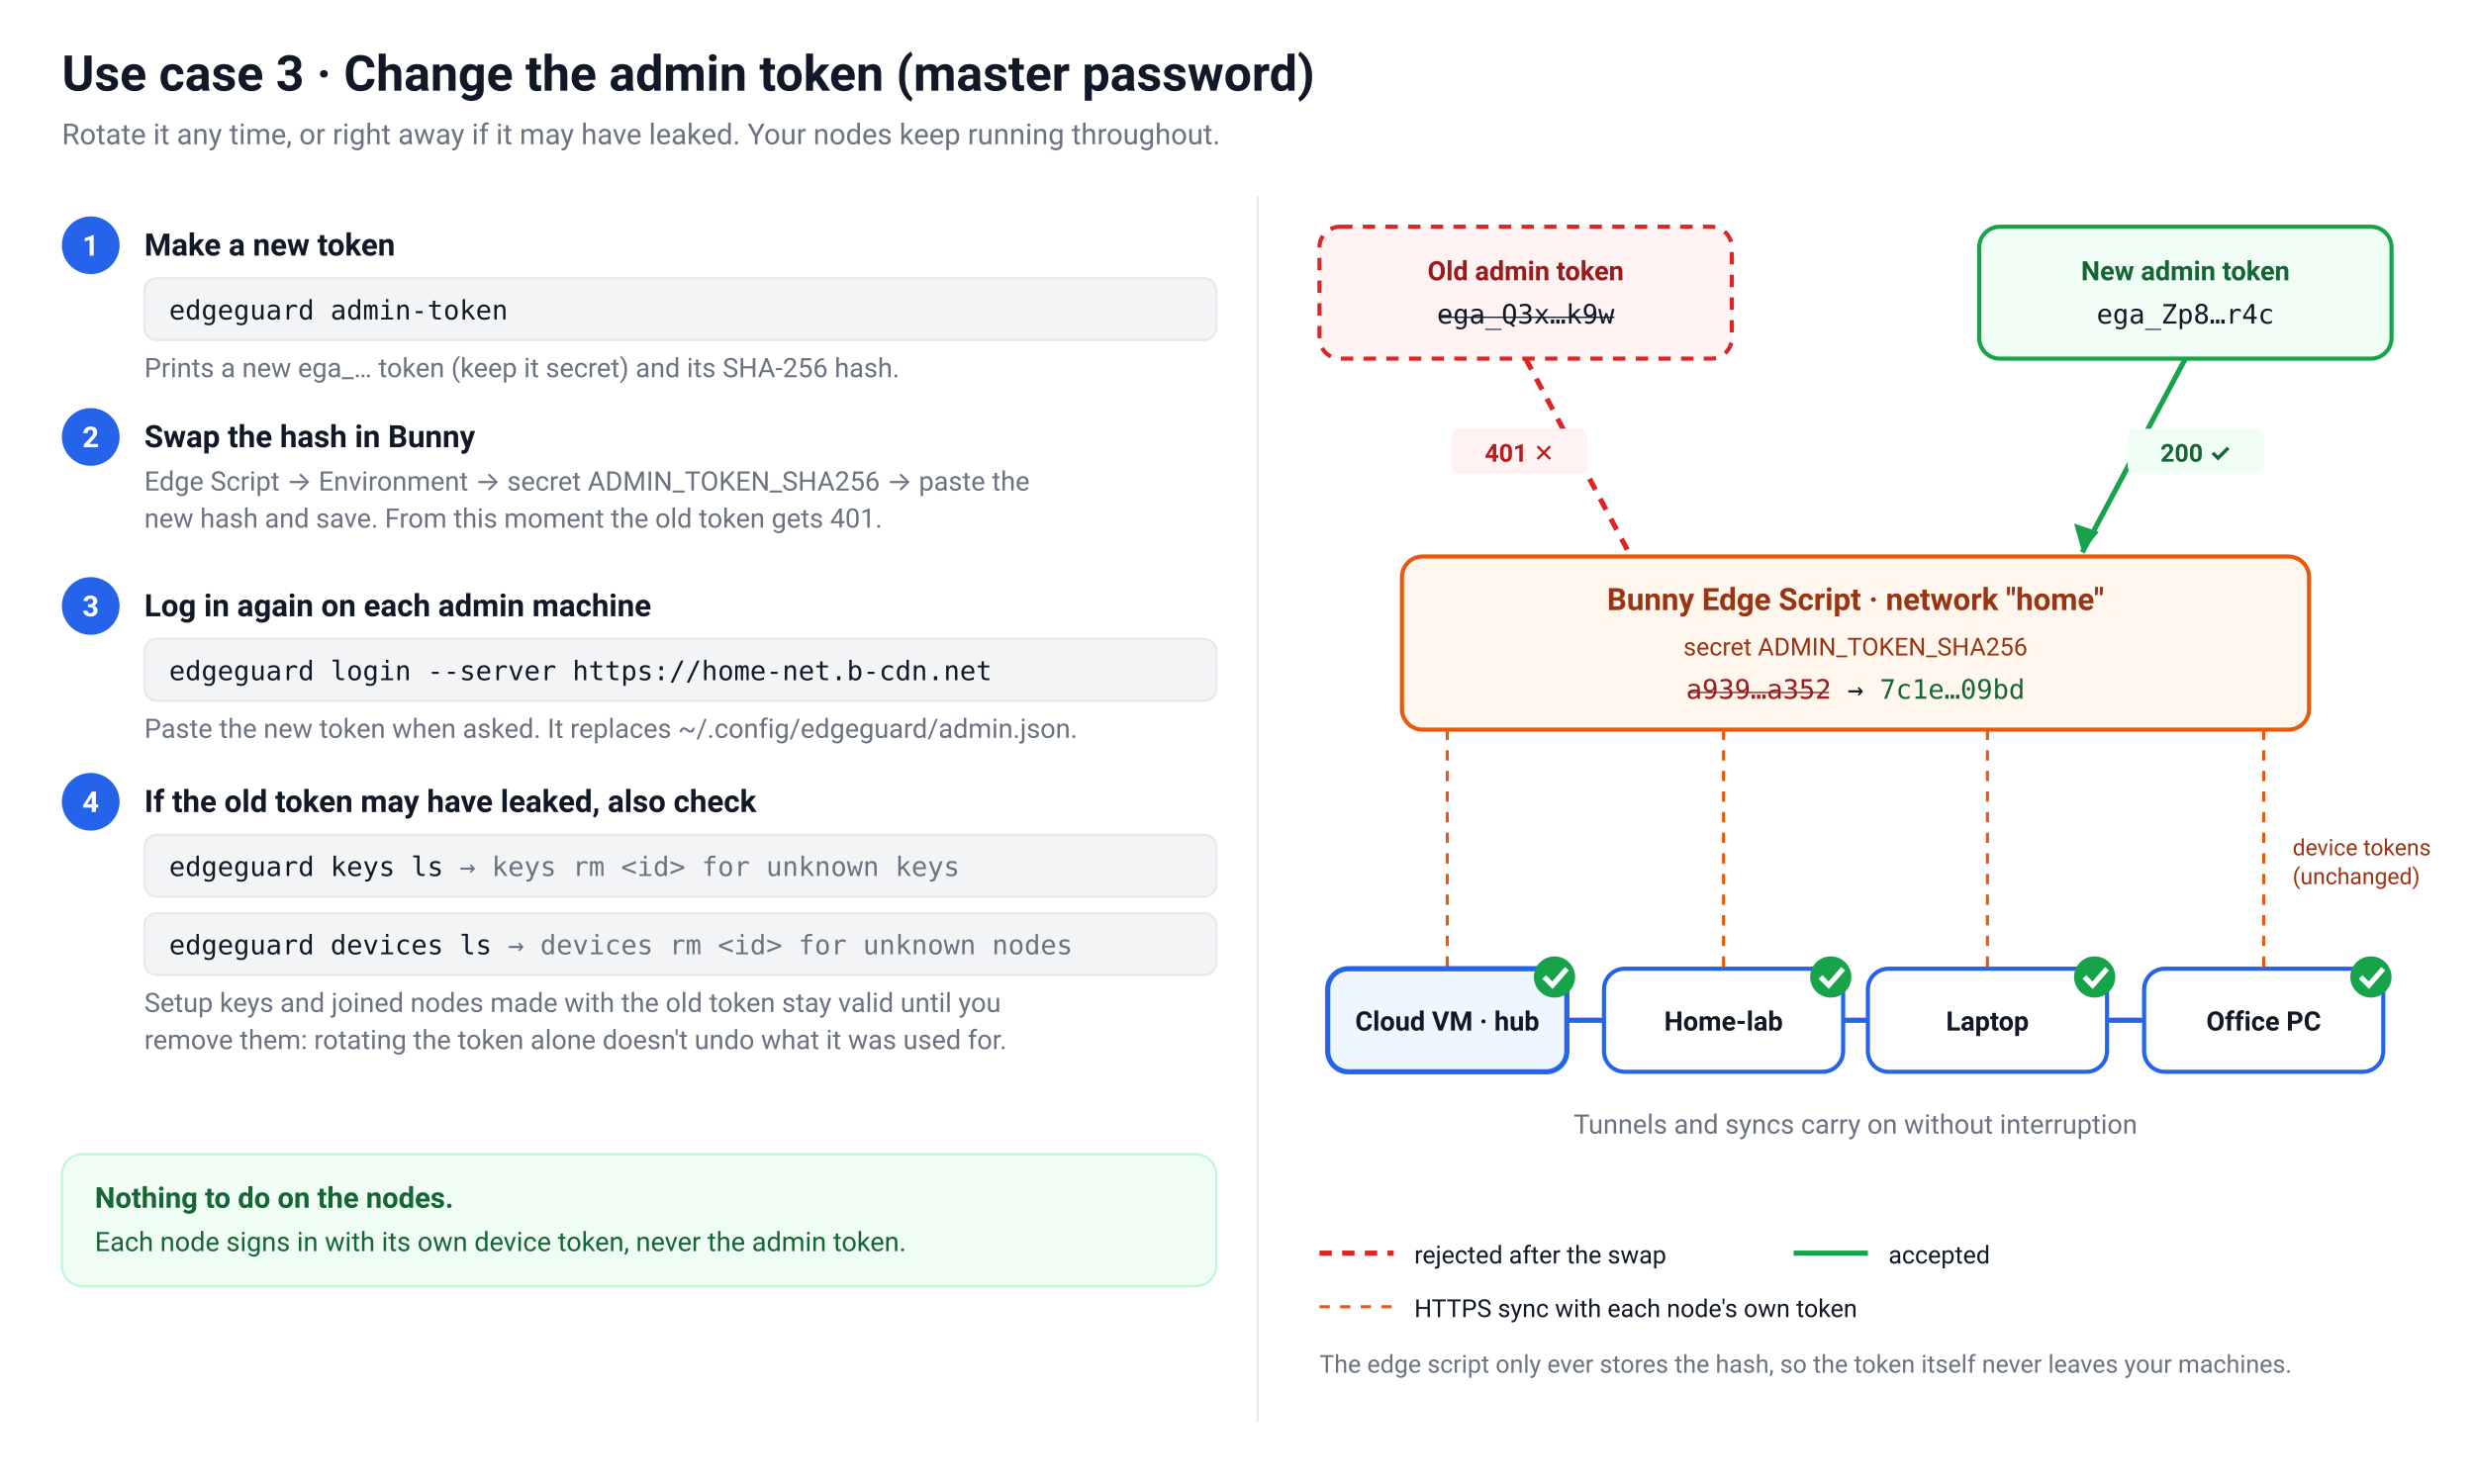
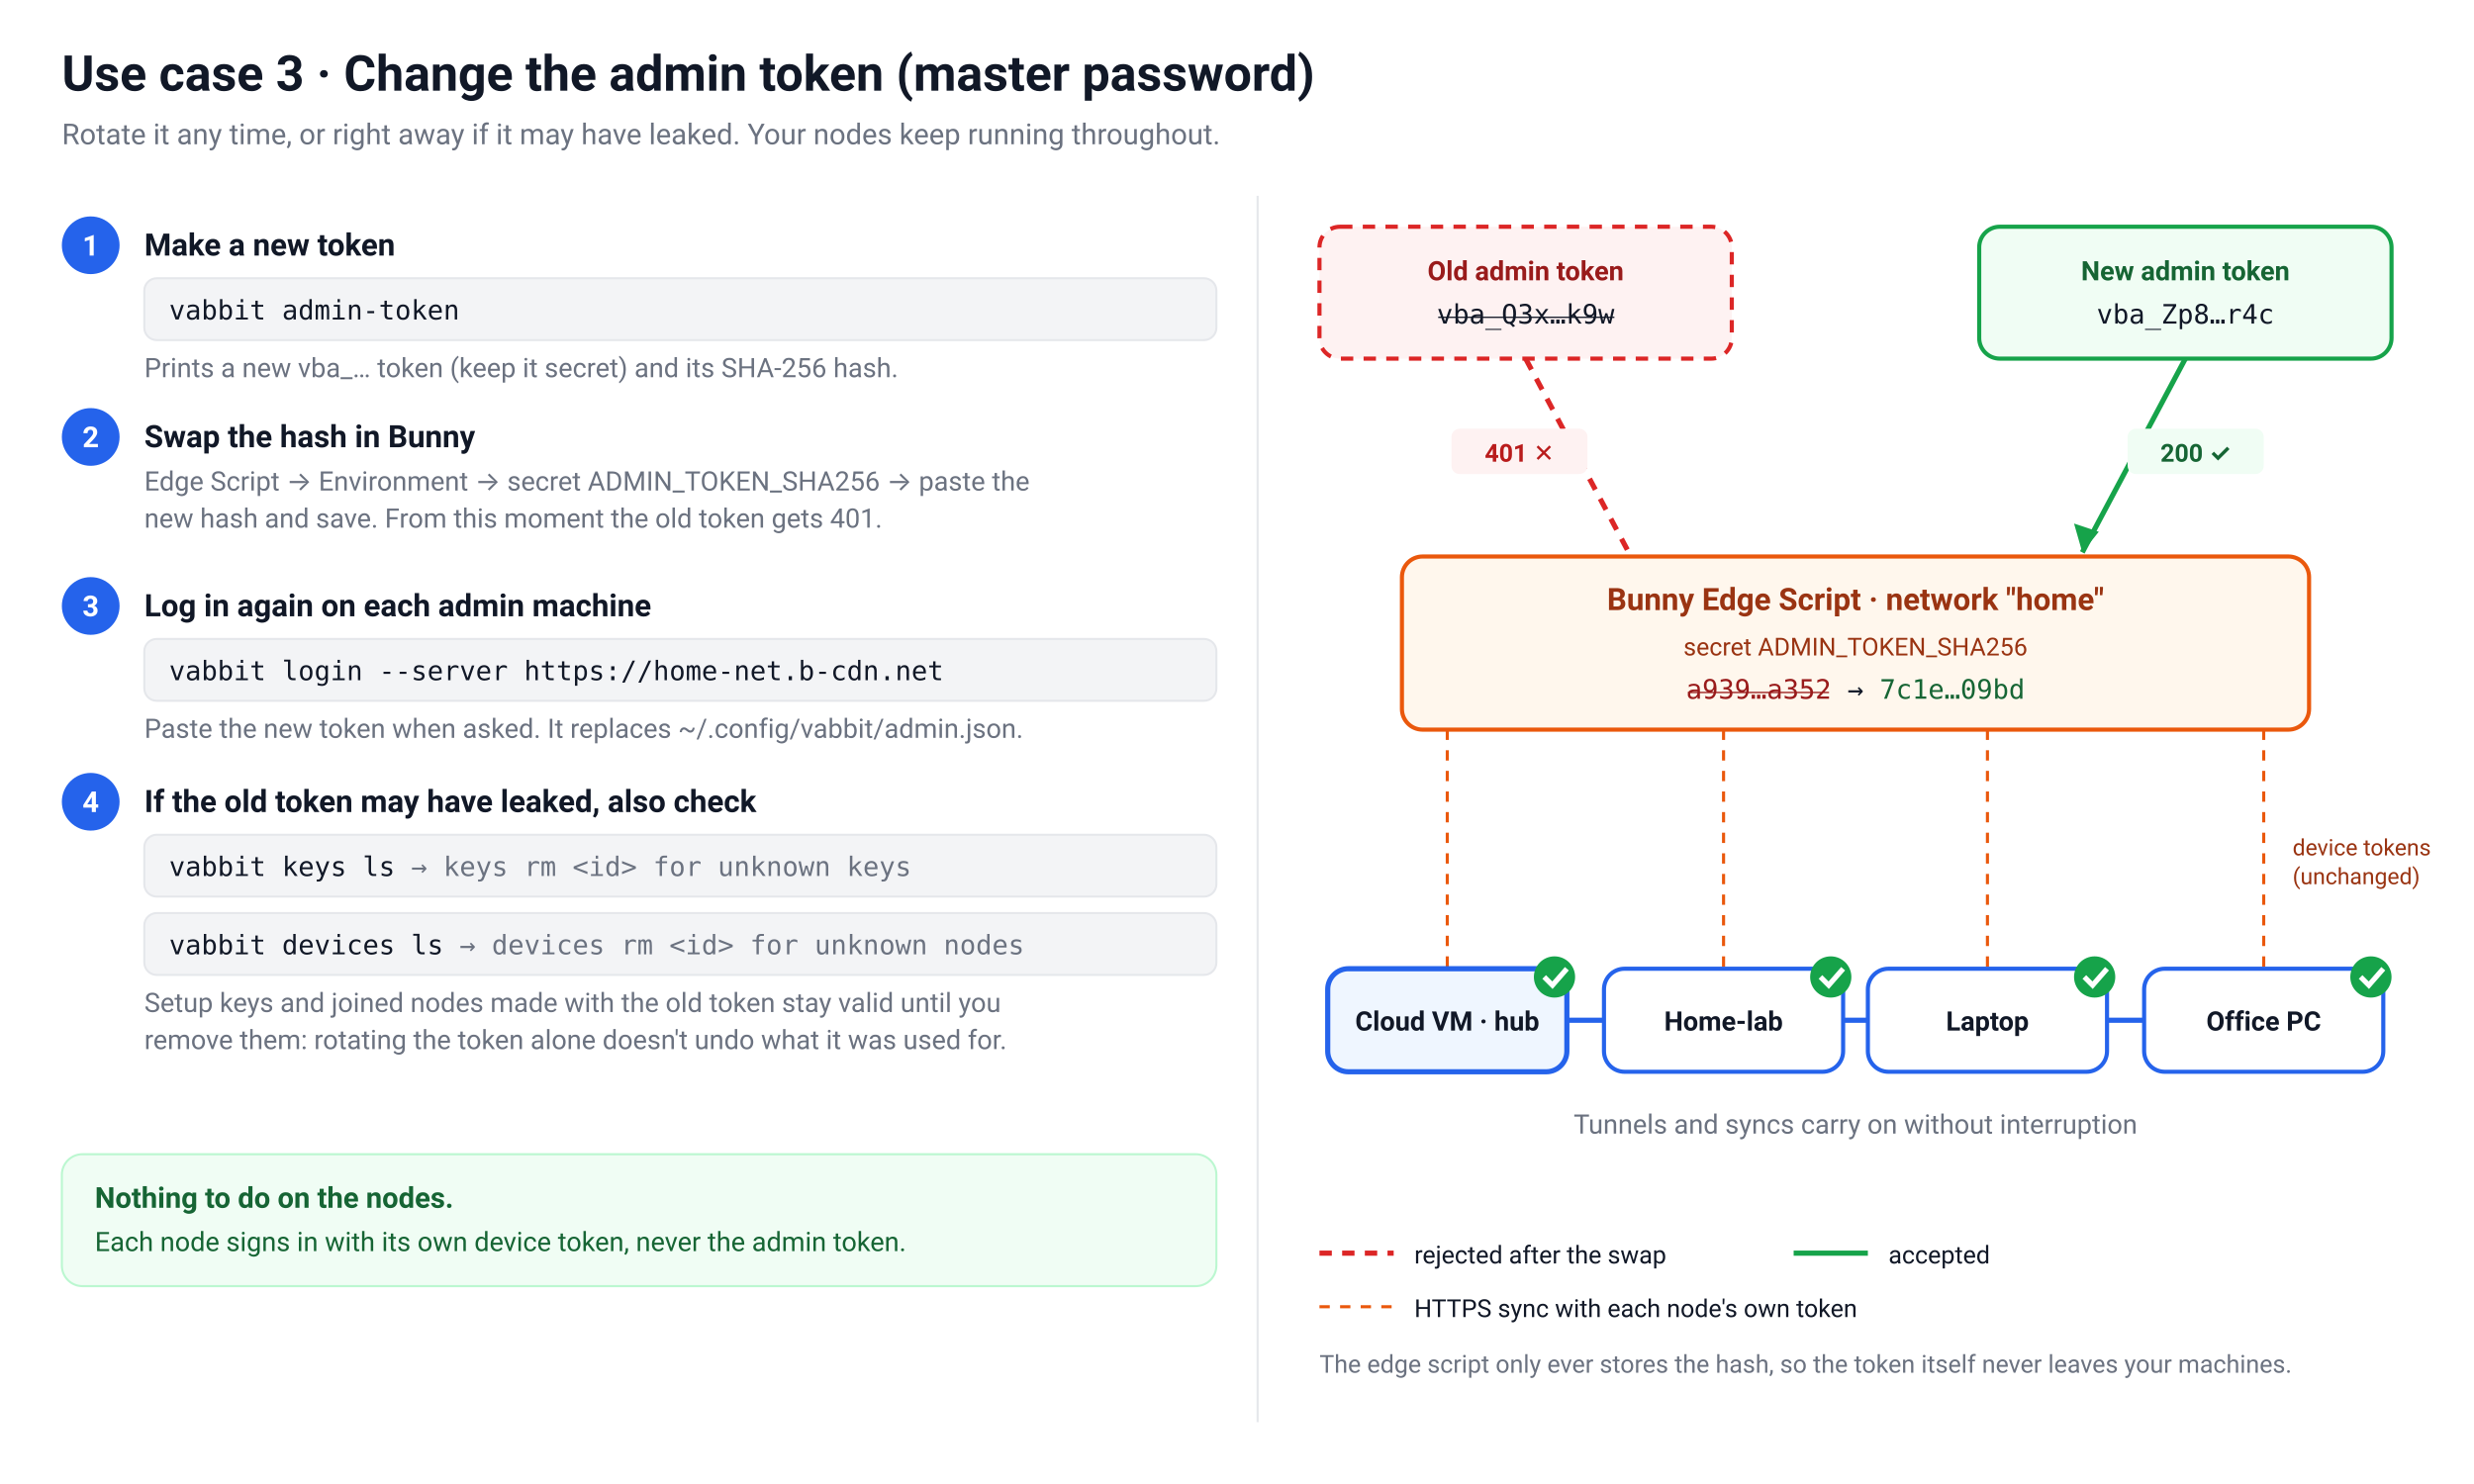
<svg xmlns="http://www.w3.org/2000/svg" viewBox="0 0 1200 720" width="1200" height="720" font-family="system-ui, -apple-system, 'Segoe UI', Roboto, sans-serif">
  <style>
    .t { fill: #111827; }
    .m { fill: #6b7280; }
    .code { white-space: pre; font-family: ui-monospace, 'SF Mono', Menlo, Consolas, monospace; font-size: 13px; fill: #111827; }
    .codebox { fill: #f3f4f6; stroke: #e5e7eb; }
    .num { fill: #2563eb; }
    .numtxt { fill: #ffffff; font-weight: 700; font-size: 14px; }
    .step { font-size: 15px; font-weight: 600; fill: #111827; }
    .node { fill: #ffffff; stroke: #2563eb; stroke-width: 2; }
    .hub { fill: #eff6ff; stroke: #2563eb; stroke-width: 2.5; }
    .wg { stroke: #2563eb; stroke-width: 2.5; fill: none; }
    .sync { stroke: #ea580c; stroke-width: 1.5; stroke-dasharray: 5 5; fill: none; }
    .ok { stroke: #16a34a; stroke-width: 2.5; fill: none; }
    .bad { stroke: #dc2626; stroke-width: 2.5; stroke-dasharray: 6 5; fill: none; }
  </style>
  <rect width="1200" height="720" fill="#ffffff" />
  <text x="30" y="44" font-size="24" font-weight="700" class="t">Use case 3 · Change the admin token (master password)</text>
  <text x="30" y="70" font-size="14" class="m">Rotate it any time, or right away if it may have leaked. Your nodes keep running throughout.</text>
  <g transform="translate(30,105)">
    <circle cx="14" cy="14" r="14" class="num" />
    <text x="14" y="19" text-anchor="middle" class="numtxt">1</text>
    <text x="40" y="19" class="step">Make a new token</text>
    <rect x="40" y="30" width="520" height="30" rx="6" class="codebox" />
-     <text x="52" y="50" class="code">edgeguard admin-token</text>
-     <text x="40" y="78" font-size="13" class="m">Prints a new ega_… token (keep it secret) and its SHA-256 hash.</text>
+     <text x="52" y="50" class="code">vabbit admin-token</text>
+     <text x="40" y="78" font-size="13" class="m">Prints a new vba_… token (keep it secret) and its SHA-256 hash.</text>
  </g>
  <g transform="translate(30,198)">
    <circle cx="14" cy="14" r="14" class="num" />
    <text x="14" y="19" text-anchor="middle" class="numtxt">2</text>
    <text x="40" y="19" class="step">Swap the hash in Bunny</text>
    <text x="40" y="40" font-size="13" class="m">Edge Script → Environment → secret ADMIN_TOKEN_SHA256 → paste the</text>
    <text x="40" y="58" font-size="13" class="m">new hash and save. From this moment the old token gets 401.</text>
  </g>
  <g transform="translate(30,280)">
    <circle cx="14" cy="14" r="14" class="num" />
    <text x="14" y="19" text-anchor="middle" class="numtxt">3</text>
    <text x="40" y="19" class="step">Log in again on each admin machine</text>
    <rect x="40" y="30" width="520" height="30" rx="6" class="codebox" />
-     <text x="52" y="50" class="code">edgeguard login --server https://home-net.b-cdn.net</text>
-     <text x="40" y="78" font-size="13" class="m">Paste the new token when asked. It replaces ~/.config/edgeguard/admin.json.</text>
+     <text x="52" y="50" class="code">vabbit login --server https://home-net.b-cdn.net</text>
+     <text x="40" y="78" font-size="13" class="m">Paste the new token when asked. It replaces ~/.config/vabbit/admin.json.</text>
  </g>
  <g transform="translate(30,375)">
    <circle cx="14" cy="14" r="14" class="num" />
    <text x="14" y="19" text-anchor="middle" class="numtxt">4</text>
    <text x="40" y="19" class="step">If the old token may have leaked, also check</text>
    <rect x="40" y="30" width="520" height="30" rx="6" class="codebox" />
-     <text x="52" y="50" class="code">edgeguard keys ls        <tspan class="m">→ keys rm &lt;id&gt; for unknown keys</tspan>
+     <text x="52" y="50" class="code">vabbit keys ls        <tspan class="m">→ keys rm &lt;id&gt; for unknown keys</tspan>
    </text>
    <rect x="40" y="68" width="520" height="30" rx="6" class="codebox" />
-     <text x="52" y="88" class="code">edgeguard devices ls     <tspan class="m">→ devices rm &lt;id&gt; for unknown nodes</tspan>
+     <text x="52" y="88" class="code">vabbit devices ls     <tspan class="m">→ devices rm &lt;id&gt; for unknown nodes</tspan>
    </text>
    <text x="40" y="116" font-size="13" class="m">Setup keys and joined nodes made with the old token stay valid until you</text>
    <text x="40" y="134" font-size="13" class="m">remove them: rotating the token alone doesn't undo what it was used for.</text>
  </g>
  <g transform="translate(30,560)">
    <rect x="0" y="0" width="560" height="64" rx="10" fill="#f0fdf4" stroke="#bbf7d0" />
    <text x="16" y="26" font-size="14" font-weight="600" fill="#166534">Nothing to do on the nodes.</text>
    <text x="16" y="47" font-size="13" fill="#166534">Each node signs in with its own device token, never the admin token.</text>
  </g>
  <line x1="610" y1="95" x2="610" y2="690" stroke="#e5e7eb" />
  <rect x="640" y="110" width="200" height="64" rx="10" fill="#fef2f2" stroke="#dc2626" stroke-width="2" stroke-dasharray="6 5" />
  <text x="740" y="136" text-anchor="middle" font-size="13" font-weight="700" fill="#991b1b">Old admin token</text>
-   <text x="740" y="157" text-anchor="middle" class="code" fill="#991b1b" text-decoration="line-through">ega_Q3x…k9w</text>
+   <text x="740" y="157" text-anchor="middle" class="code" fill="#991b1b" text-decoration="line-through">vba_Q3x…k9w</text>
  <rect x="960" y="110" width="200" height="64" rx="10" fill="#f0fdf4" stroke="#16a34a" stroke-width="2" />
  <text x="1060" y="136" text-anchor="middle" font-size="13" font-weight="700" fill="#166534">New admin token</text>
-   <text x="1060" y="157" text-anchor="middle" class="code">ega_Zp8…r4c</text>
+   <text x="1060" y="157" text-anchor="middle" class="code">vba_Zp8…r4c</text>
  <rect x="680" y="270" width="440" height="84" rx="10" fill="#fff7ed" stroke="#ea580c" stroke-width="2" />
  <text x="900" y="296" text-anchor="middle" font-size="15" font-weight="700" fill="#9a3412">Bunny Edge Script · network "home"</text>
  <text x="900" y="318" text-anchor="middle" font-size="12" fill="#9a3412">secret ADMIN_TOKEN_SHA256</text>
  <text x="900" y="339" text-anchor="middle" class="code">
    <tspan fill="#991b1b" text-decoration="line-through">a939…a352</tspan>  →  <tspan fill="#166534">7c1e…09bd</tspan>
  </text>
  <path d="M740 174 L 790 268" class="bad" />
  <rect x="704" y="208" width="66" height="22" rx="4" fill="#fef2f2" />
  <text x="737" y="224" text-anchor="middle" font-size="12" font-weight="700" fill="#b91c1c">401 ✕</text>
  <path d="M1060 174 L 1010 268" class="ok" />
  <polygon points="1010,268 1006,254 1018,258" fill="#16a34a" />
  <rect x="1032" y="208" width="66" height="22" rx="4" fill="#f0fdf4" />
  <text x="1065" y="224" text-anchor="middle" font-size="12" font-weight="700" fill="#166534">200 ✓</text>
  <line x1="702" y1="354" x2="702" y2="470" class="sync" />
  <line x1="836" y1="354" x2="836" y2="470" class="sync" />
  <line x1="964" y1="354" x2="964" y2="470" class="sync" />
  <line x1="1098" y1="354" x2="1098" y2="470" class="sync" />
  <text x="1112" y="415" font-size="11" fill="#9a3412">device tokens</text>
  <text x="1112" y="429" font-size="11" fill="#9a3412">(unchanged)</text>
  <rect x="644" y="470" width="116" height="50" rx="10" class="hub" />
  <text x="702" y="500" text-anchor="middle" font-size="13" font-weight="700" class="t">Cloud VM · hub</text>
  <circle cx="754" cy="474" r="10" fill="#16a34a" />
  <path d="M749 474 l4 4 l7 -8" stroke="#fff" stroke-width="2.5" fill="none" />
  <rect x="778" y="470" width="116" height="50" rx="10" class="node" />
  <text x="836" y="500" text-anchor="middle" font-size="13" font-weight="700" class="t">Home-lab</text>
  <circle cx="888" cy="474" r="10" fill="#16a34a" />
  <path d="M883 474 l4 4 l7 -8" stroke="#fff" stroke-width="2.5" fill="none" />
  <rect x="906" y="470" width="116" height="50" rx="10" class="node" />
  <text x="964" y="500" text-anchor="middle" font-size="13" font-weight="700" class="t">Laptop</text>
  <circle cx="1016" cy="474" r="10" fill="#16a34a" />
  <path d="M1011 474 l4 4 l7 -8" stroke="#fff" stroke-width="2.5" fill="none" />
  <rect x="1040" y="470" width="116" height="50" rx="10" class="node" />
  <text x="1098" y="500" text-anchor="middle" font-size="13" font-weight="700" class="t">Office PC</text>
  <circle cx="1150" cy="474" r="10" fill="#16a34a" />
  <path d="M1145 474 l4 4 l7 -8" stroke="#fff" stroke-width="2.5" fill="none" />
  <line x1="760" y1="495" x2="778" y2="495" class="wg" />
  <line x1="894" y1="495" x2="906" y2="495" class="wg" />
  <line x1="1022" y1="495" x2="1040" y2="495" class="wg" />
  <text x="900" y="550" text-anchor="middle" font-size="13" class="m">Tunnels and syncs carry on without interruption</text>
  <g transform="translate(640,600)">
    <line x1="0" y1="8" x2="36" y2="8" class="bad" />
    <text x="46" y="13" font-size="12" class="t">rejected after the swap</text>
    <line x1="230" y1="8" x2="266" y2="8" class="ok" />
    <text x="276" y="13" font-size="12" class="t">accepted</text>
    <line x1="0" y1="34" x2="36" y2="34" class="sync" />
    <text x="46" y="39" font-size="12" class="t">HTTPS sync with each node's own token</text>
    <text x="0" y="66" font-size="12" class="m">The edge script only ever stores the hash, so the token itself never leaves your machines.</text>
  </g>
</svg>
